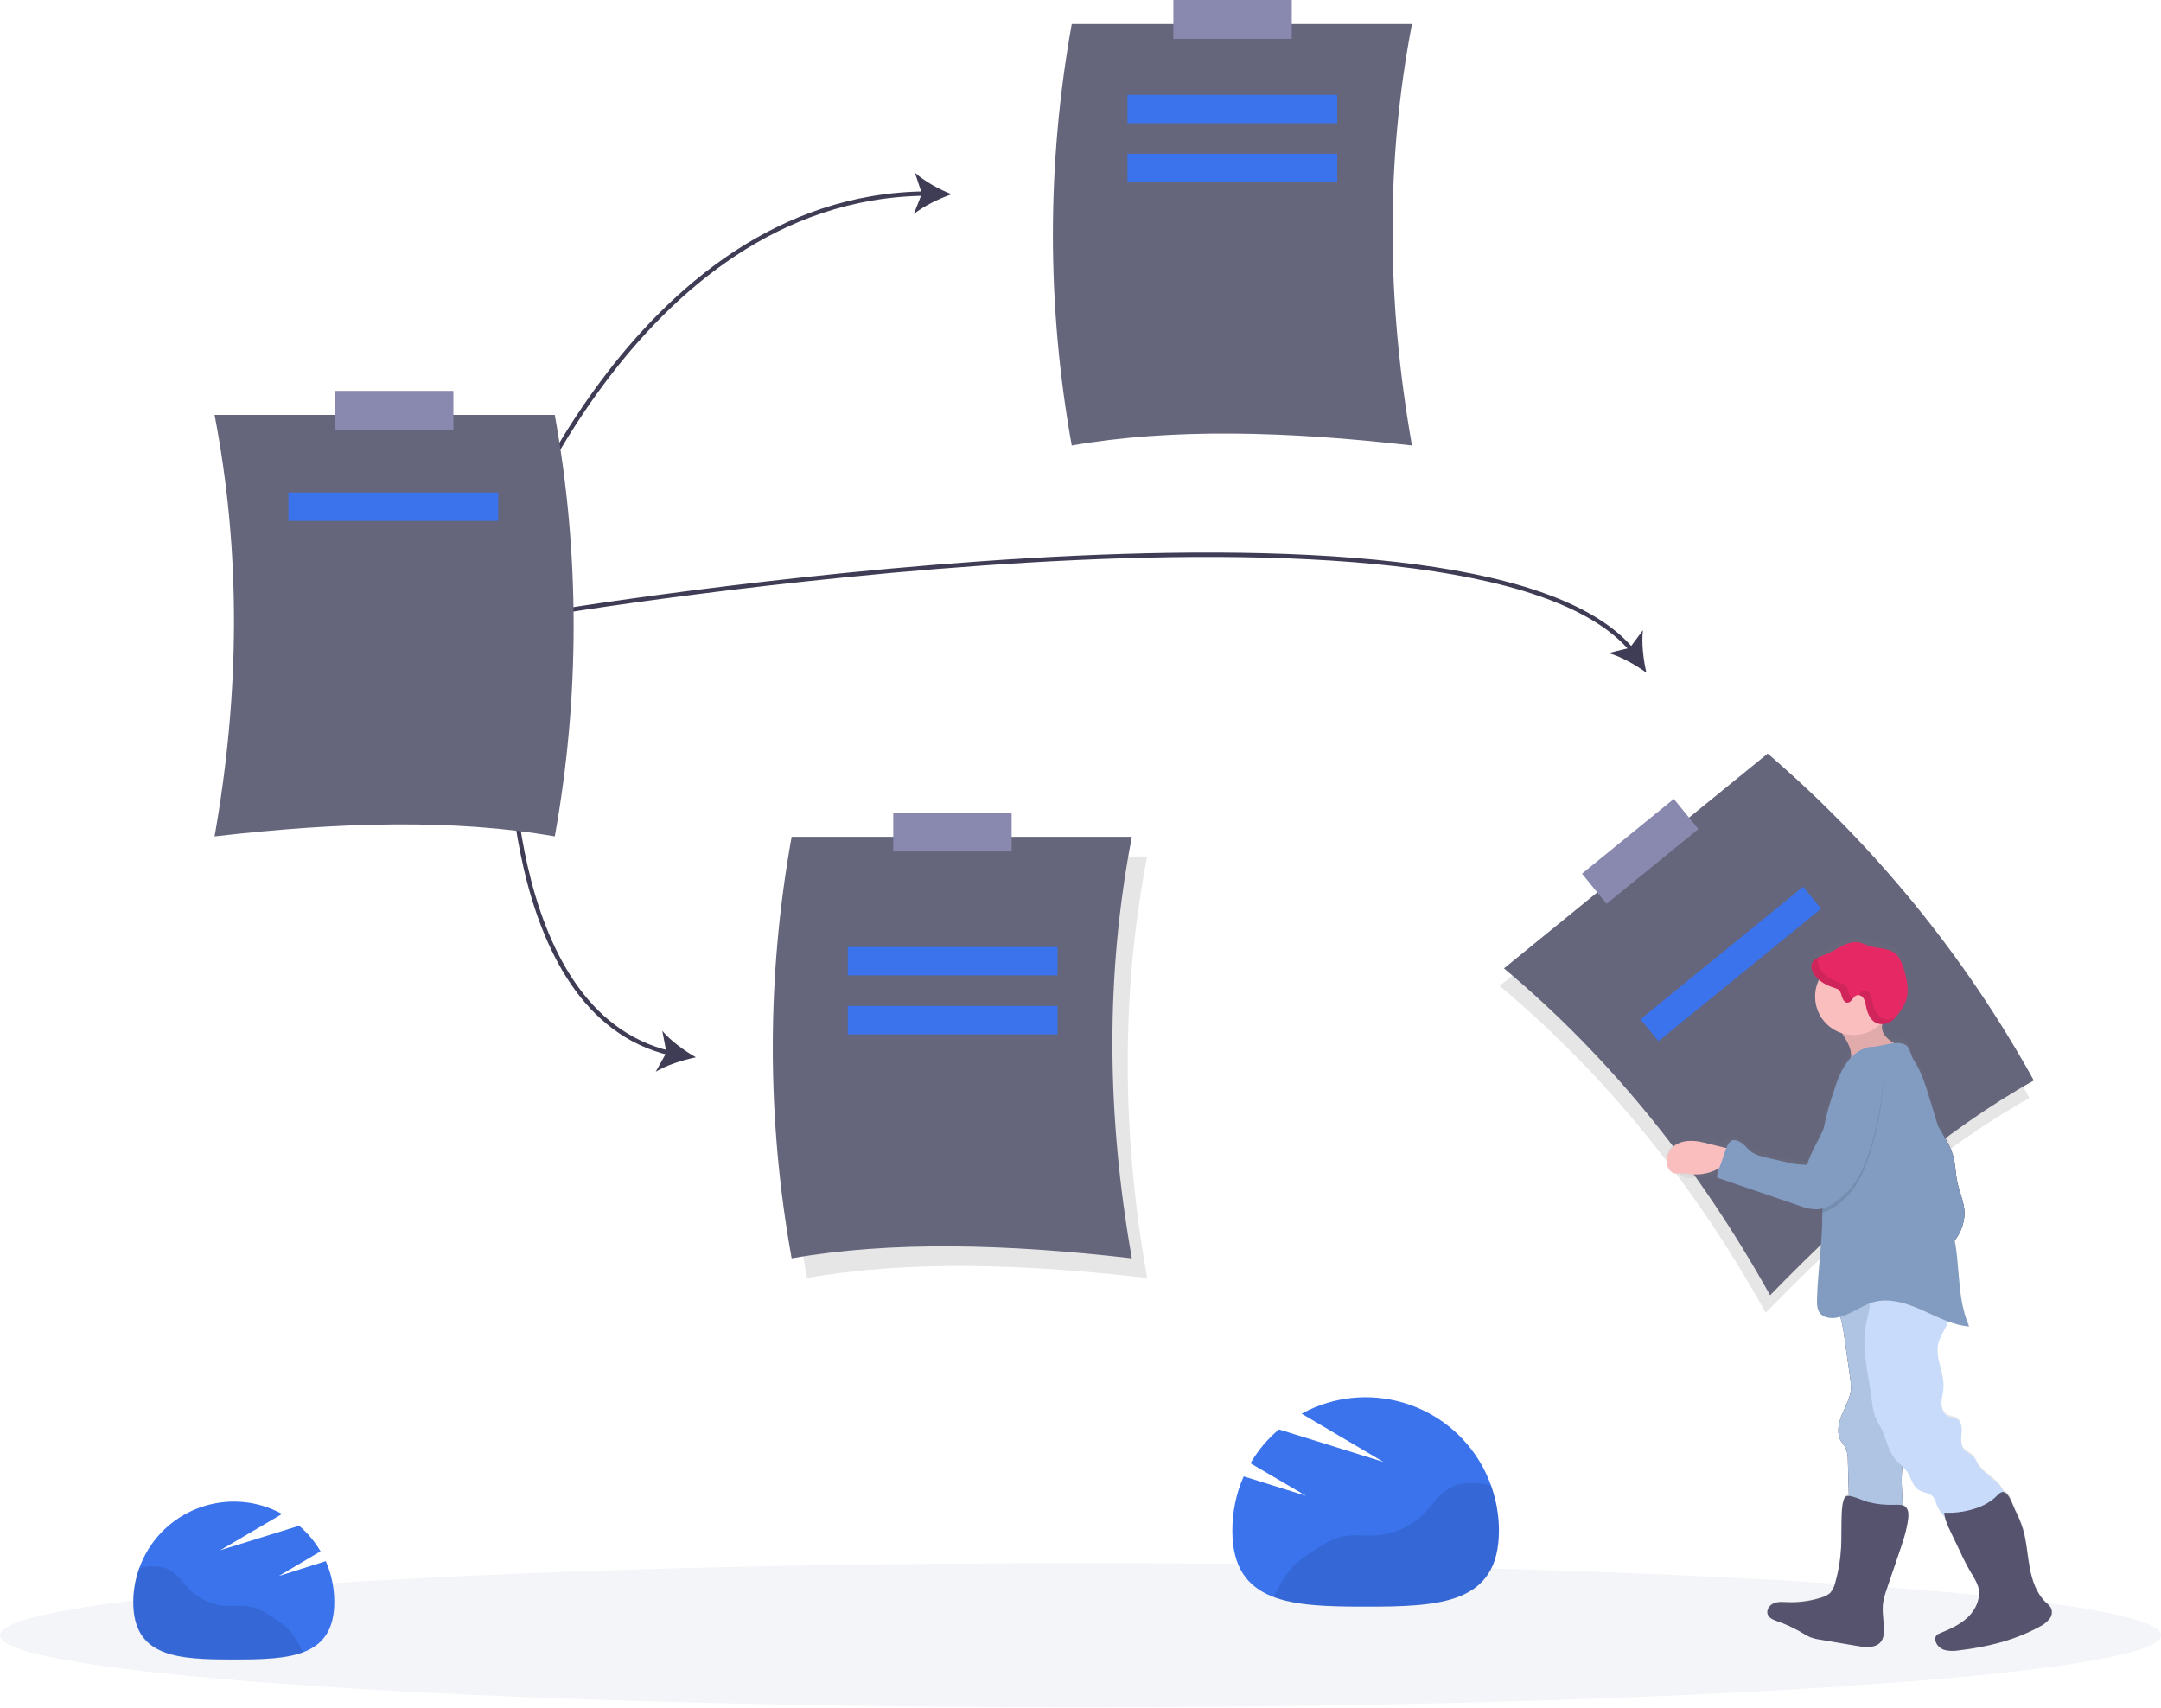
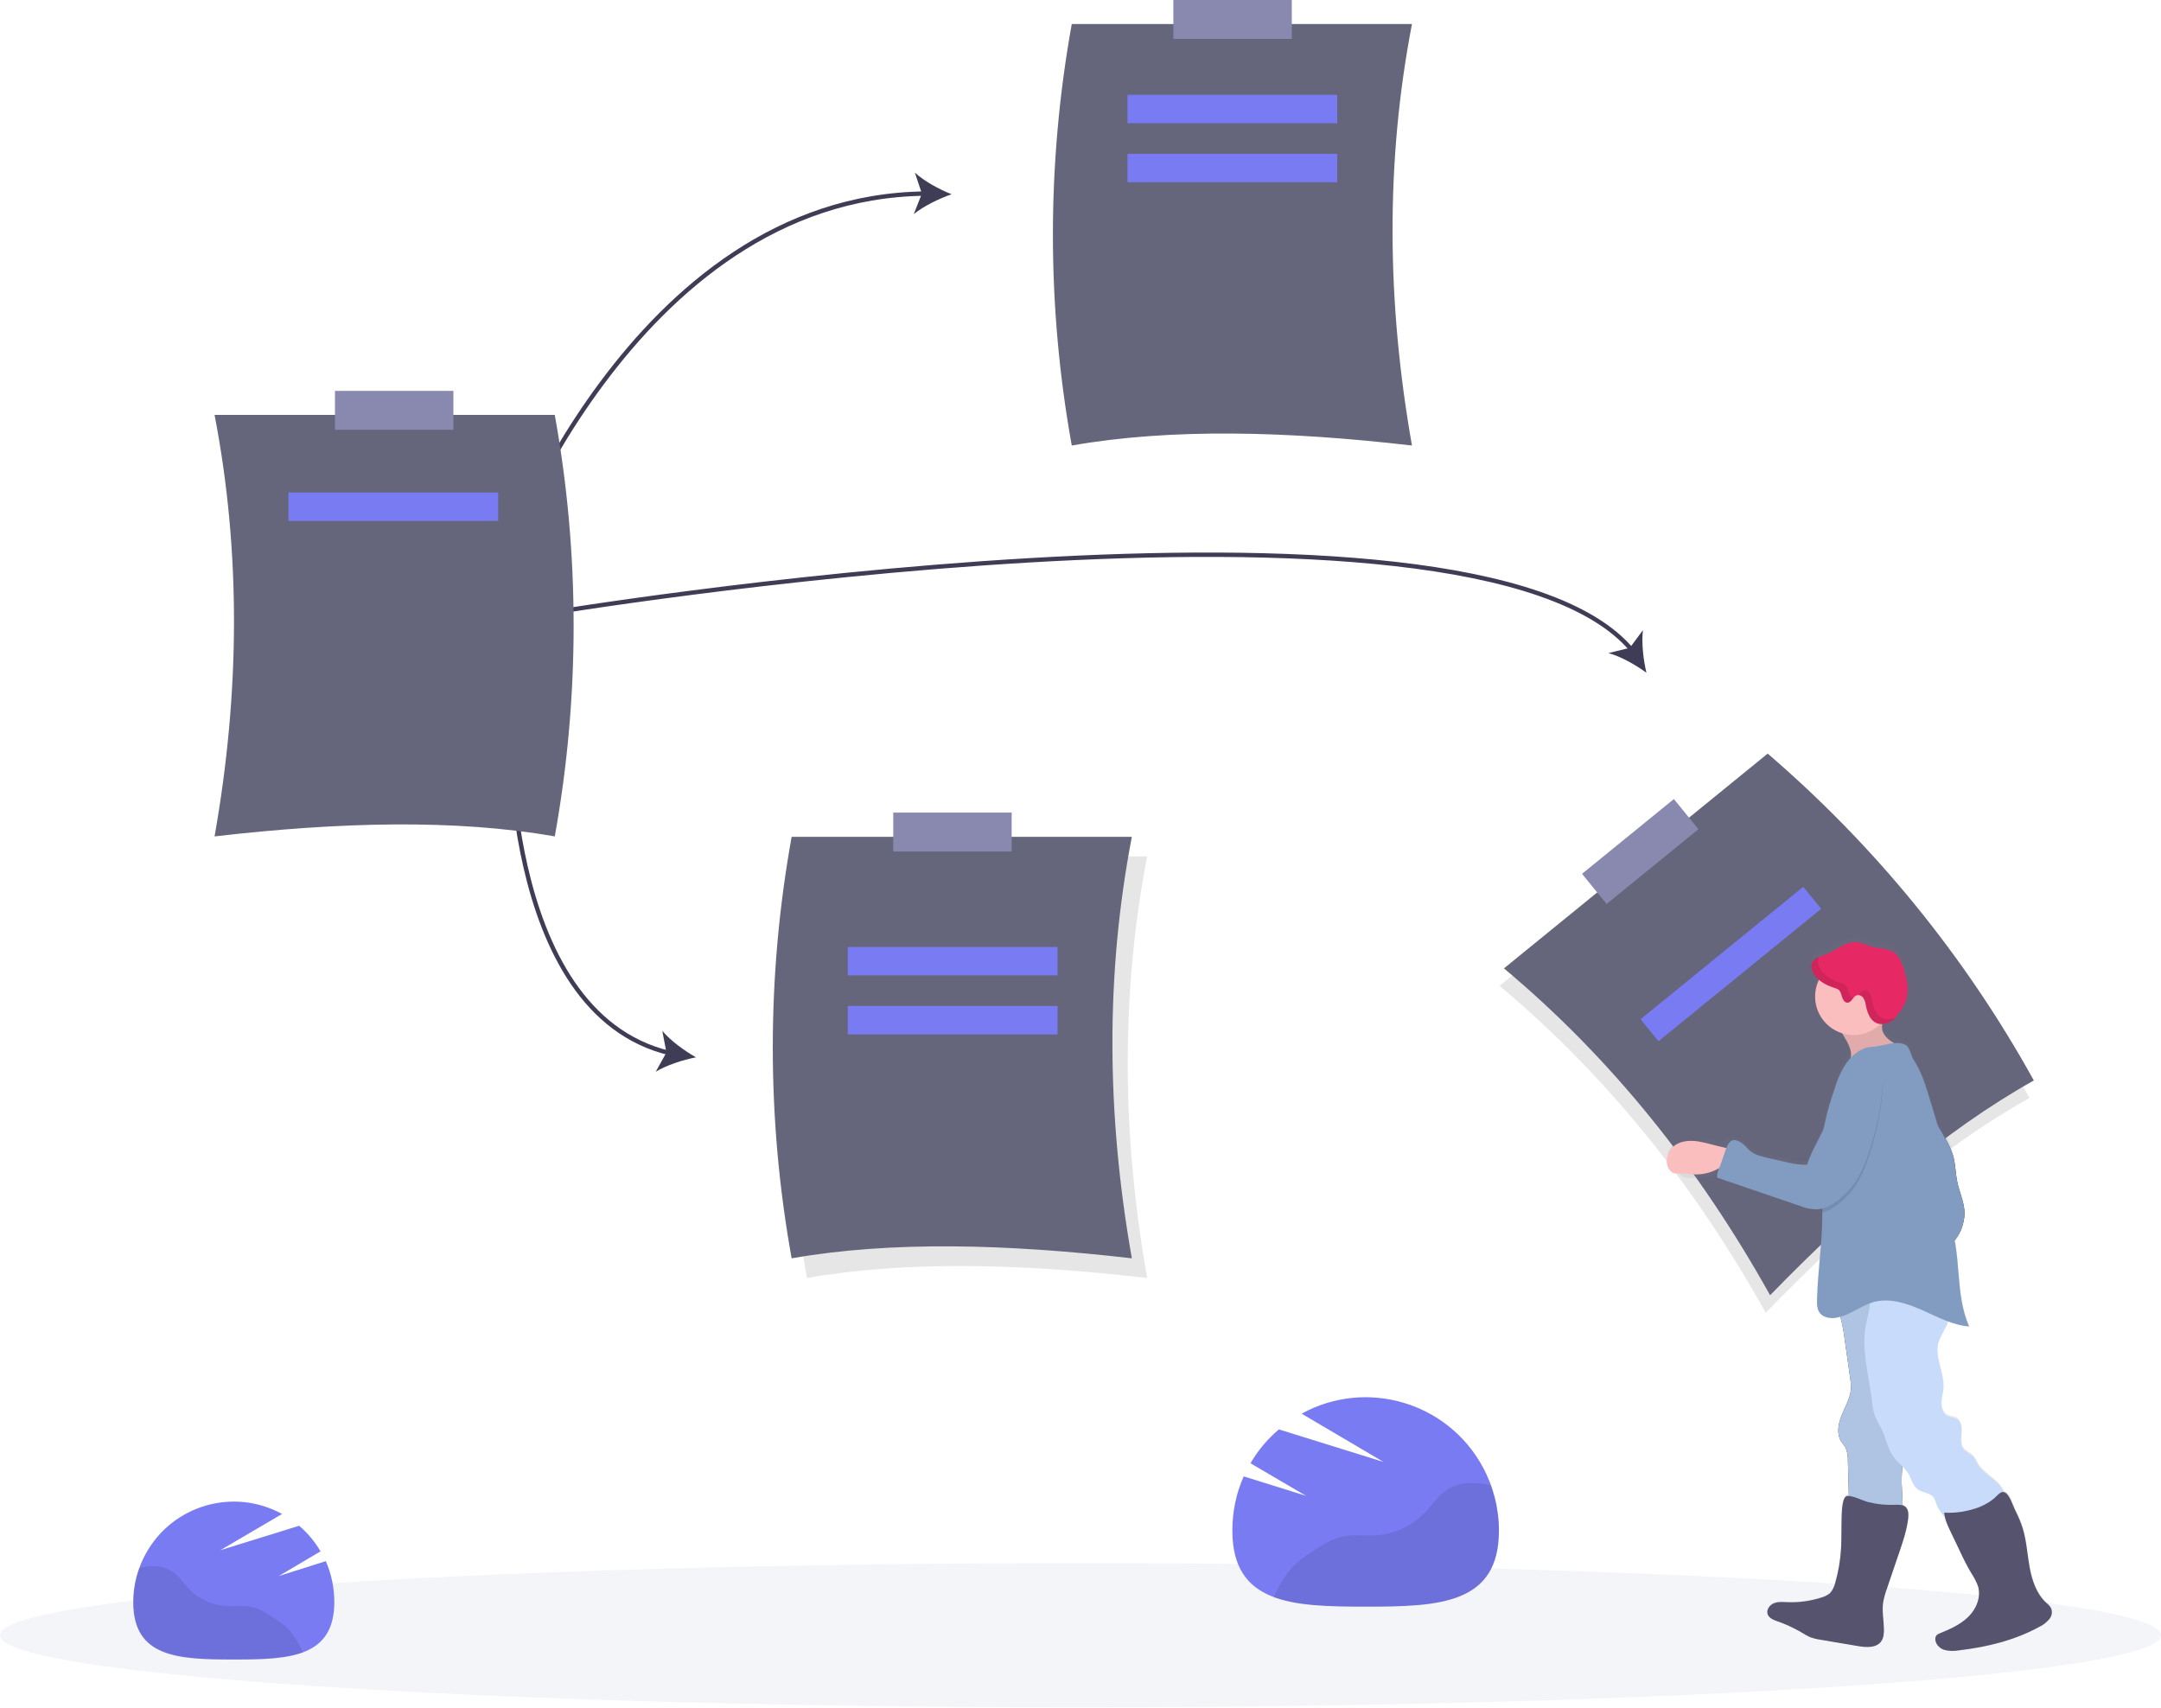
<svg xmlns="http://www.w3.org/2000/svg" version="1.1" id="ff6c2c6f-bb99-48ca-bf0f-ae1c98c215e0" x="0px" y="0px" viewBox="0 0 989 781.4" style="enable-background:new 0 0 989 781.4;" xml:space="preserve">
  <style type="text/css">
	.st0{fill:#65657C;}
	.st1{fill:#8989AF;}
	.st2{opacity:0.1;enable-background:new    ;}
	.st3{fill:none;stroke:#3F3D56;stroke-width:2;stroke-miterlimit:10;}
	.st4{fill:#3F3D56;}
	.st5{opacity:0.1;}
	.st6{fill:#819BC1;}
- 	.st7{fill:#3B73ED;}
+ 	.st7{fill:#797BF2;}
	.st8{fill:url(#SVGID_1_);}
	.st9{fill:#2F2E41;}
	.st10{fill:#FBBEBE;}
	.st11{fill:#AFC4E2;}
	.st12{fill:#C8DBFB;}
	.st13{fill:#55536E;}
	.st14{fill:#E62965;}
</style>
  <path class="st0" d="M490.5,203.9c45.6-8,98.6-6.6,155.7,0c-11.6-65.7-12.1-130.1,0-192.9H490.5C479,74.8,479,140.1,490.5,203.9z" />
  <rect x="537" class="st1" width="54.2" height="17.8" />
  <path class="st2" d="M369.3,584.9c45.6-8,98.6-6.6,155.7,0c-11.6-65.7-12.1-130.1,0-192.9H369.3  C357.8,455.7,357.8,521.1,369.3,584.9z" />
  <path class="st0" d="M362.3,575.9c45.6-8,98.6-6.6,155.7,0c-11.6-65.7-12.1-130.1,0-192.9H362.3  C350.8,446.7,350.8,512.1,362.3,575.9z" />
  <rect x="408.8" y="371.9" class="st1" width="54.2" height="17.8" />
  <path class="st3" d="M228.5,260.9c0,0,60.4-170.8,194.9-172.3" />
  <path class="st4" d="M435.5,88.9c-5.7,2-12.8,5.4-17.3,9.1l3.7-9.4l-3.2-9.6C422.9,82.9,429.9,86.7,435.5,88.9z" />
  <path class="st3" d="M233.5,325.9c0,0-5.5,137.4,73.1,156.1" />
  <path class="st4" d="M318.5,483.9c-6,1.2-13.5,3.6-18.4,6.6l4.9-8.8l-1.9-9.9C306.9,476.3,313.2,480.9,318.5,483.9z" />
  <path class="st3" d="M249.5,280.9c0,0,424.6-70.8,497.5,16.8" />
  <path class="st4" d="M753.5,307.9c-4.9-3.6-11.8-7.5-17.4-9l9.8-2.4l6-8.1C751.2,294.2,752.1,302,753.5,307.9z" />
  <g class="st5">
    <ellipse class="st6" cx="494.5" cy="748.4" rx="494.5" ry="33" />
  </g>
  <path class="st2" d="M928.8,502.5c-40.4,22.6-80.6,57.1-120.7,98.3c-32.5-58.3-72.7-108.5-121.8-149.6L807,352.9  C856.1,395.1,897.4,445.7,928.8,502.5z" />
  <path class="st0" d="M930.8,494.5c-40.4,22.6-80.6,57.1-120.7,98.3c-32.5-58.3-72.7-108.5-121.8-149.6L809,344.9  C858.1,387.1,899.4,437.7,930.8,494.5z" />
-   <rect x="723.5" y="380.8" transform="matrix(0.7755 -0.6314 0.6314 0.7755 -77.4985 561.3717)" class="st1" width="54.2" height="17.8" />
-   <rect x="744.1" y="434.7" transform="matrix(0.7755 -0.6314 0.6314 0.7755 -100.7281 599.159)" class="st7" width="96" height="13" />
-   <linearGradient id="SVGID_1_" gradientUnits="userSpaceOnUse" x1="955.284" y1="-33.904" x2="955.284" y2="294.566" gradientTransform="matrix(0.9992 -4.030618e-02 -4.030618e-02 -0.9992 -99.7046 761.7241)">
+   <rect x="723.5" y="380.8" transform="matrix(0.7755 -0.6314 0.6314 0.7755 -77.4803 561.4313)" class="st1" width="54.2" height="17.8" />
+   <rect x="744.1" y="434.7" transform="matrix(0.7755 -0.6314 0.6314 0.7755 -100.6993 599.1832)" class="st7" width="96" height="13" />
+   <linearGradient id="SVGID_1_" gradientUnits="userSpaceOnUse" x1="961.091" y1="524.226" x2="961.091" y2="195.842" gradientTransform="matrix(0.9992 -4.030618e-02 4.030618e-02 0.9992 -125.3449 272.1119)">
    <stop offset="0" style="stop-color:#808080;stop-opacity:0.25" />
    <stop offset="0.54" style="stop-color:#808080;stop-opacity:0.12" />
    <stop offset="1" style="stop-color:#808080;stop-opacity:0.1" />
  </linearGradient>
-   <path class="st8" d="M938.7,735.7c-0.6-0.9-1.3-1.7-2.2-2.4c-4.4-4.1-6.4-10.2-7.5-16.1c-1.1-5.9-1.4-12-3.1-17.8  c-0.9-3-2.1-5.9-3.5-8.7c-1-2.1-2.3-6.3-4.1-7.8c-0.4-0.3-0.8-0.5-1.3-0.6c-0.9-1.8-2.1-3.5-3.6-4.8c-2.9-2.6-6.3-4.7-8.3-8  c-0.5-1.2-1.2-2.3-1.9-3.3c-1.3-1.4-3.3-2-4.5-3.5c-1.5-1.9-1.2-4.7-1-7.2s0-5.4-2.1-6.7c-1.3-0.8-2.9-0.7-4.3-1.4  c-2-1-2.8-3.5-2.8-5.8s0.7-4.4,0.9-6.7c0.6-7.2-4.2-14.3-2.3-21.2c0.7-2.6,2.3-4.9,3.4-7.4c0.4-0.8,0.7-1.7,1-2.5  c3.1,1.2,6.4,2,9.7,2.3c-5.5-12.3-4.1-26.7-6.7-40l0.3-0.5c2.6-3.4,4.1-7.6,4.2-11.8c0-5-2.3-9.6-3.3-14.4c-0.9-4.1-0.8-8.4-2-12.5  c-0.8-2.5-1.9-4.9-3.2-7.2c-1.2-2.3-2.6-4.6-3.9-6.8c-1.3-4.2-2.6-8.5-3.8-12.7c-1.8-6-3.7-12-7.2-17.1c-1.3-1.9-1.7-5.7-3.6-6.8  c-1.6-0.8-3.4-1.1-5.2-0.9c-2.8-1.6-5.2-3.8-5.6-6.9c0-0.7,0-1.3,0.2-2h0.3c4.4-0.4,6.6-4.3,8.9-7.7c3.7-5.5,2.3-13,0-19.2  c-0.6-2-1.6-3.8-3-5.3c-3.2-3-8.3-2.3-12.4-3.8c-1.3-0.6-2.7-1.1-4.1-1.5c-2.8-0.6-5.6,0.3-8.2,1.5s-4.9,2.9-7.5,3.9  s-5.9,1.8-6.5,4.5c-0.2,0.9-0.1,1.9,0.2,2.7c0.6,1.7,1.7,3.3,3.1,4.5c-4.3,8.9-0.6,19.5,8.3,23.8c0.8,0.4,1.7,0.7,2.6,1  c0.8,1.2,1.5,2.5,2.1,3.7c1.2,2.2,2.1,4.9,1.7,7.3c-0.7,0.8-1.4,1.6-2,2.4c-2.9,4-4.5,8.7-6,13.4c-2,6-3.6,12.1-4.8,18.3  c-2.4,5.2-5.4,10.1-7.2,15.6c-3.2,0-6.3-0.4-9.4-1.3l-8.4-1.9c-2.9-0.7-6-1.4-8.3-3.3c-1.2-1-2.2-2.3-3.4-3.3s-3.7-2.2-5.1-1.3  c-0.2,0.2-0.5,0.3-0.7,0.5c-1.2-2.5-4.3,3.9-5.7,1.5c-2.1-3.4-9.3,0.5-13.2-0.1c-2.4-0.4-4.8,0.2-6.8,1.6c-2.3,1.6-3.7,5-2,7.3  c0.4,0.5,0.9,1,1.4,1.4c1.2,1.3,2.2,2.8,3.1,4.3c3.1,4.4,10.2,0.5,15.5,1.5c-0.1,0.3,3.8-8.1,3.7-7.7c-0.7,2.1-2.2,4.6-1.8,6.8  l37.5,12.8c2.4,1,5,1.5,7.6,1.7c1,0,2-0.1,3-0.4v1.9v0.1c0.1,13.2-2,26.3-2.4,39.5c-0.1,2.4,0,5,1.5,6.9c1.7,2.1,4.7,2.5,7.3,2  c0.6-0.1,1.2-0.2,1.9-0.4c0.9,3.3,1.5,6.7,1.9,10.1l2.5,17.8c0.3,1.8,0.5,3.7,0.4,5.5c-0.3,4.2-2.5,7.9-4.1,11.8s-2.5,8.5-0.5,12.1  c0.7,1.1,1.6,2.1,2.2,3.2c0.7,1.8,1.1,3.7,1,5.7c0.2,5.4,0.3,10.8,0.4,16.2c-0.4-0.1-0.9,0-1.3,0.3c-2.1,1.6-1.8,9.3-2,11.7  c-0.2,4,0,8.1-0.2,12.1c-0.3,5.5-1.2,10.9-2.7,16.1c-0.4,1.7-1.1,3.3-2.3,4.6c-1.2,1-2.6,1.7-4.1,2.1c-5,1.6-10.2,2.3-15.4,2.1  c-2.1-0.1-4.3-0.3-6.3,0.5c-2,0.8-3.5,3-2.8,5c0.6,1.7,2.5,2.5,4.1,3.1c3.8,1.3,7.5,3,11,5c1.4,0.9,2.8,1.7,4.3,2.4  c1.4,0.5,2.9,0.9,4.4,1.1l17.7,3c3.6,0.6,8,1,10.3-2c1.3-1.6,1.4-3.8,1.4-5.9c-0.1-4-0.9-8.1-0.4-12.1c0.4-2.4,1-4.7,1.9-6.9  l5.3-15.5c1.8-5.3,3.6-10.6,4.3-16.1c0.3-2,0.2-4.3-1.3-5.5c-0.4-0.3-0.8-0.5-1.3-0.7c-0.1-4.8-0.7-9.6-0.4-14.5  c0.1-1.2,0.2-2.4,0.3-3.6c0.9,0.9,1.8,1.9,2.5,2.9c1.7,2.7,2.3,6.2,5,8c2.2,1.5,5.5,1.4,7.1,3.6c0.5,0.8,0.9,1.8,1.1,2.7  c0.9,2.4,2.3,4.5,4,6.4c0.6,2.2,1.4,4.3,2.5,6.3l4.4,9.3c1.5,3.3,3.2,6.6,5,9.8c1.4,2,2.5,4.2,3.3,6.5c1.4,4.9-0.9,10.4-4.5,14  s-8.4,5.7-13.2,7.7c-0.5,0.2-1,0.4-1.3,0.8c-0.4,0.5-0.6,1.1-0.6,1.7c0,2.3,1.9,4.3,4.1,5c2.2,0.6,4.6,0.7,6.8,0.3  c12.8-1.6,25.5-4.7,36.8-10.9c1.7-0.8,3.2-2,4.4-3.4C939.1,739.5,939.4,737.5,938.7,735.7z" />
+   <path class="st8" d="M938.7,735.7c-0.6-0.9-1.3-1.7-2.2-2.4c-4.4-4.1-6.4-10.2-7.5-16.1c-1.1-5.9-1.4-12-3.1-17.8  c-0.9-3-2.1-5.9-3.5-8.7c-1-2.1-2.3-6.3-4.1-7.8c-0.4-0.3-0.8-0.5-1.3-0.6c-0.9-1.8-2.1-3.5-3.6-4.8c-2.9-2.6-6.3-4.7-8.3-8  c-0.5-1.2-1.2-2.3-1.9-3.3c-1.3-1.4-3.3-2-4.5-3.5c-1.5-1.9-1.2-4.7-1-7.2s0-5.4-2.1-6.7c-1.3-0.8-2.9-0.7-4.3-1.4  c-2-1-2.8-3.5-2.8-5.8s0.7-4.4,0.9-6.7c0.6-7.2-4.2-14.3-2.3-21.2c0.7-2.6,2.3-4.9,3.4-7.4c0.4-0.8,0.7-1.7,1-2.5  c3.1,1.2,6.4,2,9.7,2.3c-5.5-12.3-4.1-26.7-6.7-40l0.3-0.5c2.6-3.4,4.1-7.6,4.2-11.8c0-5-2.3-9.6-3.3-14.4c-0.9-4.1-0.8-8.4-2-12.5  c-0.8-2.5-1.9-4.9-3.2-7.2c-1.2-2.3-2.6-4.6-3.9-6.8c-1.3-4.2-2.6-8.5-3.8-12.7c-1.8-6-3.7-12-7.2-17.1c-1.3-1.9-1.7-5.7-3.6-6.8  c-1.6-0.8-3.4-1.1-5.2-0.9c-2.8-1.6-5.2-3.8-5.6-6.9c0-0.7,0-1.3,0.2-2h0.3c4.4-0.4,6.6-4.3,8.9-7.7c3.7-5.5,2.3-13,0-19.2  c-0.6-2-1.6-3.8-3-5.3c-3.2-3-8.3-2.3-12.4-3.8c-1.3-0.6-2.7-1.1-4.1-1.5c-2.8-0.6-5.6,0.3-8.2,1.5s-4.9,2.9-7.5,3.9  s-5.9,1.8-6.5,4.5c-0.2,0.9-0.1,1.9,0.2,2.7c0.6,1.7,1.7,3.3,3.1,4.5c-4.3,8.9-0.6,19.5,8.3,23.8c0.8,0.4,1.7,0.7,2.6,1  c0.8,1.2,1.5,2.5,2.1,3.7c1.2,2.2,2.1,4.9,1.7,7.3c-0.7,0.8-1.4,1.6-2,2.4c-2.9,4-4.5,8.7-6,13.4c-2,6-3.6,12.1-4.8,18.3  c-2.4,5.2-5.4,10.1-7.2,15.6c-3.2,0-6.3-0.4-9.4-1.3l-8.4-1.9c-2.9-0.7-6-1.4-8.3-3.3c-1.2-1-2.2-2.3-3.4-3.3s-3.7-2.2-5.1-1.3  c-0.2,0.2-0.5,0.3-0.7,0.5c-1.2-2.5-4.3,3.9-5.7,1.5c-2.1-3.4-9.3,0.5-13.2-0.1c-2.4-0.4-4.8,0.2-6.8,1.6c-2.3,1.6-3.7,5-2,7.3  c0.4,0.5,0.9,1,1.4,1.4c1.2,1.3,2.2,2.8,3.1,4.3c3.1,4.4,10.2,0.5,15.5,1.5c-0.1,0.3,3.8-8.1,3.7-7.7c-0.7,2.1-2.2,4.6-1.8,6.8  l37.5,12.8c2.4,1,5,1.5,7.6,1.7c1,0,2-0.1,3-0.4v1.9v0.1c0.1,13.2-2,26.3-2.4,39.5c-0.1,2.4,0,5,1.5,6.9c1.7,2.1,4.7,2.5,7.3,2  c0.6-0.1,1.2-0.2,1.9-0.4c0.9,3.3,1.5,6.7,1.9,10.1l2.5,17.8c0.3,1.8,0.5,3.7,0.4,5.5c-0.3,4.2-2.5,7.9-4.1,11.8s-2.5,8.5-0.5,12.1  c0.7,1.1,1.6,2.1,2.2,3.2c0.7,1.8,1.1,3.7,1,5.7c0.2,5.4,0.3,10.8,0.4,16.2c-0.4-0.1-0.9,0-1.3,0.3c-2.1,1.6-1.8,9.3-2,11.7  c-0.2,4,0,8.1-0.2,12.1c-0.3,5.5-1.2,10.9-2.7,16.1c-0.4,1.7-1.1,3.3-2.3,4.6c-1.2,1-2.6,1.7-4.1,2.1c-5,1.6-10.2,2.3-15.4,2.1  c-2.1-0.1-4.3-0.3-6.3,0.5s-3.5,3-2.8,5c0.6,1.7,2.5,2.5,4.1,3.1c3.8,1.3,7.5,3,11,5c1.4,0.9,2.8,1.7,4.3,2.4  c1.4,0.5,2.9,0.9,4.4,1.1l17.7,3c3.6,0.6,8,1,10.3-2c1.3-1.6,1.4-3.8,1.4-5.9c-0.1-4-0.9-8.1-0.4-12.1c0.4-2.4,1-4.7,1.9-6.9  l5.3-15.5c1.8-5.3,3.6-10.6,4.3-16.1c0.3-2,0.2-4.3-1.3-5.5c-0.4-0.3-0.8-0.5-1.3-0.7c-0.1-4.8-0.7-9.6-0.4-14.5  c0.1-1.2,0.2-2.4,0.3-3.6c0.9,0.9,1.8,1.9,2.5,2.9c1.7,2.7,2.3,6.2,5,8c2.2,1.5,5.5,1.4,7.1,3.6c0.5,0.8,0.9,1.8,1.1,2.7  c0.9,2.4,2.3,4.5,4,6.4c0.6,2.2,1.4,4.3,2.5,6.3l4.4,9.3c1.5,3.3,3.2,6.6,5,9.8c1.4,2,2.5,4.2,3.3,6.5c1.4,4.9-0.9,10.4-4.5,14  s-8.4,5.7-13.2,7.7c-0.5,0.2-1,0.4-1.3,0.8c-0.4,0.5-0.6,1.1-0.6,1.7c0,2.3,1.9,4.3,4.1,5c2.2,0.6,4.6,0.7,6.8,0.3  c12.8-1.6,25.5-4.7,36.8-10.9c1.7-0.8,3.2-2,4.4-3.4C939.1,739.5,939.4,737.5,938.7,735.7z" />
  <path class="st9" d="M884.6,511.5c2.1,3.3,4.1,6.6,6,10.1c1.3,2.3,2.4,4.7,3.2,7.2c1.2,4,1.1,8.3,2,12.4c1,4.8,3.3,9.4,3.3,14.3  c-0.2,4.3-1.6,8.4-4.2,11.8c-2.6,3.4-5.5,6.4-8.8,9.1c-7.6-19.6-11.8-40.3-12.5-61.2c-0.1-2.9-0.1-5.9,0.9-8.6  c0.7-1.7,3.8-6.3,5.8-4.5c0.7,0.7,0.9,3.7,1.4,4.7C882.6,508.3,883.5,509.9,884.6,511.5z" />
  <path class="st6" d="M884.6,511.5c2.1,3.3,4.1,6.6,6,10.1c1.3,2.3,2.4,4.7,3.2,7.2c1.2,4,1.1,8.3,2,12.4c1,4.8,3.3,9.4,3.3,14.3  c-0.2,4.3-1.6,8.4-4.2,11.8c-2.6,3.4-5.5,6.4-8.8,9.1c-7.6-19.6-11.8-40.3-12.5-61.2c-0.1-2.9-0.1-5.9,0.9-8.6  c0.7-1.7,3.8-6.3,5.8-4.5c0.7,0.7,0.9,3.7,1.4,4.7C882.6,508.3,883.5,509.9,884.6,511.5z" />
  <path class="st10" d="M777.3,522.4c-3.9-0.6-8.3-0.3-11.3,2.2c-1.8,1.6-3,3.8-3.2,6.2c-0.3,2.8,1.3,6.1,4.1,6.3c0.7,0,1.3,0,2-0.1  c1.8,0,3.5,0.1,5.2,0.4c6.9,0.7,13.7-2.1,18.2-7.4c2.4-2.9-0.8-4.3-3.6-4.9C784.9,524.3,781.2,523.1,777.3,522.4z" />
  <path class="st4" d="M844.2,612.7l2.5,17.6c0.3,1.8,0.4,3.7,0.4,5.5c-0.3,4.2-2.5,7.9-4.1,11.7s-2.6,8.4-0.5,12  c0.7,1.1,1.6,2.1,2.2,3.2c0.7,1.8,1.1,3.7,1,5.6l0.7,25c7.7,0.5,15.5,0.5,23.2-0.1c0.3,0,0.6-0.1,0.8-0.3c0.2-0.3,0.3-0.6,0.3-0.9  c0.3-5.8-0.7-11.7-0.3-17.6c0.1-2.1,0.4-4.3,0.5-6.4c0.1-8.7-4.2-17.2-2.9-25.9c0.4-2.2,0.9-4.3,1.6-6.4c4.1-14.9,3.2-30.8,2.3-46.2  c0-0.3-0.1-0.5-0.2-0.7c-0.1-0.1-0.3-0.2-0.5-0.3c-8.9-2.7-18.5-0.8-25.8,4.9c-1.1,0.9-3.8,1.7-4.6,2.8c-1,1.5,0.3,2.9,0.9,4.5  C842.9,604.6,843.7,608.7,844.2,612.7z" />
  <path class="st11" d="M844.2,612.7l2.5,17.6c0.3,1.8,0.4,3.7,0.4,5.5c-0.3,4.2-2.5,7.9-4.1,11.7s-2.6,8.4-0.5,12  c0.7,1.1,1.6,2.1,2.2,3.2c0.7,1.8,1.1,3.7,1,5.6l0.7,25c7.7,0.5,15.5,0.5,23.2-0.1c0.3,0,0.6-0.1,0.8-0.3c0.2-0.3,0.3-0.6,0.3-0.9  c0.3-5.8-0.7-11.7-0.3-17.6c0.1-2.1,0.4-4.3,0.5-6.4c0.1-8.7-4.2-17.2-2.9-25.9c0.4-2.2,0.9-4.3,1.6-6.4c4.1-14.9,3.2-30.8,2.3-46.2  c0-0.3-0.1-0.5-0.2-0.7c-0.1-0.1-0.3-0.2-0.5-0.3c-8.9-2.7-18.5-0.8-25.8,4.9c-1.1,0.9-3.8,1.7-4.6,2.8c-1,1.5,0.3,2.9,0.9,4.5  C842.9,604.6,843.7,608.7,844.2,612.7z" />
-   <path class="st12" d="M890.5,607.4c-1.2,2.4-2.7,4.7-3.4,7.3c-1.8,6.9,2.9,14,2.3,21.1c-0.2,2.2-0.9,4.4-0.9,6.6s0.8,4.7,2.8,5.7  c1.3,0.7,3,0.6,4.3,1.4c2.1,1.3,2.3,4.2,2.1,6.7c-0.2,2.5-0.6,5.2,1,7.1c1.2,1.5,3.2,2.1,4.5,3.5c0.8,1,1.4,2.1,1.9,3.3  c1.9,3.3,5.4,5.4,8.3,7.9c2.9,2.6,5.3,6.5,4,10.1c-0.9,2.7-3.6,4.3-6.1,5.6c-4.6,2.3-9.5,4-14.6,5.1c-0.5,0.2-1.1,0.2-1.7,0.1  c-0.6-0.2-1.1-0.5-1.5-1c-3-2.9-6-5.9-7.4-9.8c-0.2-0.9-0.6-1.8-1.1-2.7c-1.6-2.2-4.8-2.1-7.1-3.6c-2.6-1.8-3.2-5.3-4.9-7.9  s-4.2-4.2-6-6.6c-3.1-3.9-3.8-9.1-6-13.5c-1-1.8-2-3.7-2.9-5.6c-0.7-2.3-1.2-4.8-1.4-7.2c-1.4-11.7-5-23.4-2.7-35  c0.5-2.5,1.3-5,1.6-7.6c0.5-4.5-0.3-9.2,0.3-13.7c0-1.1,0.6-2.2,1.5-2.9c0.5-0.2,1.1-0.4,1.7-0.4c5.9-0.3,11.9-0.2,17.8,0.4  c3,0.3,6.4,0.9,8.2,3.3c1.5,2.1,1.5,4.9,1.9,7.5c0.6,3.1,2.2,4.8,3.9,7.3C892.6,602.4,891.8,604.9,890.5,607.4z" />
+   <path class="st12" d="M890.5,607.4c-1.2,2.4-2.7,4.7-3.4,7.3c-1.8,6.9,2.9,14,2.3,21.1c-0.2,2.2-0.9,4.4-0.9,6.6s0.8,4.7,2.8,5.7  c1.3,0.7,3,0.6,4.3,1.4c2.1,1.3,2.3,4.2,2.1,6.7s-0.6,5.2,1,7.1c1.2,1.5,3.2,2.1,4.5,3.5c0.8,1,1.4,2.1,1.9,3.3  c1.9,3.3,5.4,5.4,8.3,7.9c2.9,2.6,5.3,6.5,4,10.1c-0.9,2.7-3.6,4.3-6.1,5.6c-4.6,2.3-9.5,4-14.6,5.1c-0.5,0.2-1.1,0.2-1.7,0.1  c-0.6-0.2-1.1-0.5-1.5-1c-3-2.9-6-5.9-7.4-9.8c-0.2-0.9-0.6-1.8-1.1-2.7c-1.6-2.2-4.8-2.1-7.1-3.6c-2.6-1.8-3.2-5.3-4.9-7.9  s-4.2-4.2-6-6.6c-3.1-3.9-3.8-9.1-6-13.5c-1-1.8-2-3.7-2.9-5.6c-0.7-2.3-1.2-4.8-1.4-7.2c-1.4-11.7-5-23.4-2.7-35  c0.5-2.5,1.3-5,1.6-7.6c0.5-4.5-0.3-9.2,0.3-13.7c0-1.1,0.6-2.2,1.5-2.9c0.5-0.2,1.1-0.4,1.7-0.4c5.9-0.3,11.9-0.2,17.8,0.4  c3,0.3,6.4,0.9,8.2,3.3c1.5,2.1,1.5,4.9,1.9,7.5c0.6,3.1,2.2,4.8,3.9,7.3C892.6,602.4,891.8,604.9,890.5,607.4z" />
  <path class="st13" d="M867.5,688.7c1.6,0,3.3-0.1,4.5,0.9c1.5,1.2,1.5,3.5,1.3,5.5c-0.7,5.5-2.5,10.8-4.3,16l-5.3,15.6  c-0.8,2.2-1.5,4.5-1.9,6.9c-0.5,4,0.3,8,0.4,12c0,2-0.1,4.2-1.4,5.8c-2.3,2.9-6.7,2.6-10.3,2l-17.7-3c-1.5-0.2-3-0.6-4.4-1.1  c-1.5-0.7-2.9-1.5-4.3-2.4c-3.5-2-7.2-3.7-11-5c-1.7-0.6-3.5-1.4-4.1-3.1c-0.7-2,0.9-4.2,2.8-5c2-0.8,4.2-0.6,6.3-0.5  c5.2,0.2,10.4-0.5,15.4-2.1c1.5-0.4,2.9-1.1,4.1-2.1c1.1-1.3,1.9-2.9,2.3-4.6c1.5-5.2,2.4-10.6,2.7-16c0.2-4,0.1-8,0.2-12  c0.1-2.4-0.1-10,2-11.6c1.6-1.2,8.1,2.1,10.3,2.6C859.2,688.5,863.3,688.9,867.5,688.7z" />
  <path class="st13" d="M925.8,699.8c1.7,5.7,2,11.8,3.1,17.7s3.1,11.9,7.5,16c0.9,0.7,1.6,1.5,2.2,2.4c0.8,1.7,0.5,3.8-0.8,5.2  c-1.2,1.4-2.7,2.6-4.4,3.4c-11.3,6.2-24,9.3-36.8,10.8c-2.3,0.4-4.6,0.4-6.8-0.2c-2.2-0.7-4.1-2.7-4.1-5c0-0.6,0.2-1.2,0.6-1.7  c0.4-0.4,0.8-0.6,1.3-0.8c4.7-1.9,9.5-4,13.2-7.6s5.9-9,4.5-13.9c-0.8-2.3-2-4.4-3.3-6.4c-1.8-3.1-3.5-6.4-5-9.7l-4.4-9.2  c-1.3-2.7-2.6-5.5-2.8-8.5c5.5,0.3,11-0.6,16.2-2.6c2.4-1,4.7-2.3,6.7-4c1.7-1.4,3.3-4.1,5.5-2.2c1.8,1.5,3,5.6,4.1,7.8  C923.7,694,924.9,696.9,925.8,699.8z" />
  <path class="st10" d="M861.3,470.6c0.4,3.8,4.2,6.4,7.7,7.9l-22.5,7.2c1.5-2.8,0.3-6.2-1.2-9c-1.2-2.2-2.5-4.4-4-6.4  c-0.2-0.3-0.5-0.7-0.3-1.1c0.1-0.2,0.4-0.4,0.6-0.5c4.6-2.1,9.4-4.2,14.4-4.9c1.5-0.2,4.2-0.8,5.3,0.7S861.1,468.9,861.3,470.6z" />
  <path class="st2" d="M861.3,470.6c0.4,3.8,4.2,6.4,7.7,7.9l-22.5,7.2c1.5-2.8,0.3-6.2-1.2-9c-1.2-2.2-2.5-4.4-4-6.4  c-0.2-0.3-0.5-0.7-0.3-1.1c0.1-0.2,0.4-0.4,0.6-0.5c4.6-2.1,9.4-4.2,14.4-4.9c1.5-0.2,4.2-0.8,5.3,0.7S861.1,468.9,861.3,470.6z" />
  <circle class="st10" cx="848.3" cy="456.1" r="17.6" />
  <path class="st6" d="M833,601.1c1.7,2,4.7,2.4,7.3,2c6.2-1,11.2-5.5,17.2-7.2c7.4-2,15.2,0.6,22.2,3.7c7,3.1,13.9,6.9,21.5,7.5  c-6.9-15.4-3-33.8-9.5-49.3c-1.6-3.8-3.9-7.4-4.2-11.5c-0.5-5.1,2.1-10,2.5-15.1c0.4-4.5-1-9-2.3-13.3c-1.6-5.3-3.2-10.6-4.8-15.8  c-1.8-5.9-3.7-11.9-7.1-17c-1.3-1.9-1.7-5.7-3.6-6.8c-4.3-2.5-10.8,0.7-15.4,0.8s-8.9,3.5-11.6,7.2c-2.9,4-4.5,8.6-6,13.3  c-2.4,6.9-4.2,14-5.3,21.2c-0.2,1.1-0.3,2.2-0.4,3.3c-1,10.3,0.5,20.6,0.5,30.9v0.1c0.1,13.1-2,26.1-2.4,39.2  C831.5,596.7,831.5,599.3,833,601.1z" />
  <path class="st2" d="M833.9,555c3.5-0.9,6.6-3.1,9.3-5.5c2.3-2.1,4.4-4.4,6.1-7c2.2-3.5,4-7.2,5.3-11.2c3.7-10.4,6.1-21.3,7-32.3  c0.3-3,0.3-6.2-1.5-8.6c-2.1-2.7-5.7-3.5-8.8-2.1c-2.4,1.2-3.9,3.5-5.3,5.7c-2.8,4.4-5.6,8.9-7.5,13.8c-0.8,2.2-1.4,4.4-2.2,6.6  c-0.8,2.2-1.7,4.3-2.7,6.3c-0.2,1.1-0.3,2.2-0.4,3.3C832.4,534.4,833.8,544.7,833.9,555z" />
-   <path class="st6" d="M860.1,488.6c1.8,2.4,1.7,5.6,1.5,8.6c-0.9,11-3.3,21.9-7,32.3c-1.3,3.9-3.1,7.7-5.3,11.2  c-1.8,2.6-3.8,4.9-6.1,6.9c-3.4,3.1-7.5,5.9-12.2,5.9c-2.6-0.1-5.1-0.7-7.6-1.7l-37.5-12.8c-0.4-2.1,1.1-4.6,1.8-6.7l2-5.9  c0.6-1.6,1.2-3.4,2.7-4.3c1.5-0.9,3.8,0.3,5.1,1.3s2.2,2.3,3.4,3.3c2.3,1.9,5.4,2.6,8.3,3.3l8.4,1.9c3.1,0.8,6.2,1.2,9.4,1.2  c2.3-7.2,6.8-13.5,9.3-20.6c0.8-2.2,1.4-4.4,2.2-6.6c1.8-4.9,4.6-9.4,7.5-13.8c1.4-2.2,2.9-4.6,5.3-5.7  C854.4,485.1,858,486,860.1,488.6z" />
-   <path class="st14" d="M853.9,460.1c-0.1-1.2-0.5-2.3-1.1-3.3c-0.6-1-1.8-1.6-3-1.3c-1.8,0.5-2.3,3.3-4.2,3.4  c-1.2,0.1-2.1-1.2-2.5-2.4s-0.6-2.5-1.5-3.4c-0.6-0.5-1.4-0.8-2.2-1c-4.3-1.4-8.7-3.9-10.1-8.1c-0.3-0.9-0.4-1.8-0.2-2.7  c0.7-2.7,4-3.5,6.5-4.5s5-2.6,7.5-3.9s5.4-2.2,8.2-1.5c1.4,0.4,2.8,1,4.1,1.5c4.1,1.4,9.2,0.8,12.4,3.8c1.4,1.5,2.4,3.3,3,5.3  c2.2,6.2,3.7,13.6,0,19.1c-2.3,3.4-4.5,7.2-8.9,7.6C856.7,469.1,854.7,464.4,853.9,460.1z" />
+   <path class="st6" d="M860.1,488.6c1.8,2.4,1.7,5.6,1.5,8.6c-0.9,11-3.3,21.9-7,32.3c-1.3,3.9-3.1,7.7-5.3,11.2  c-1.8,2.6-3.8,4.9-6.1,6.9c-3.4,3.1-7.5,5.9-12.2,5.9c-2.6-0.1-5.1-0.7-7.6-1.7L785.9,539c-0.4-2.1,1.1-4.6,1.8-6.7l2-5.9  c0.6-1.6,1.2-3.4,2.7-4.3c1.5-0.9,3.8,0.3,5.1,1.3s2.2,2.3,3.4,3.3c2.3,1.9,5.4,2.6,8.3,3.3l8.4,1.9c3.1,0.8,6.2,1.2,9.4,1.2  c2.3-7.2,6.8-13.5,9.3-20.6c0.8-2.2,1.4-4.4,2.2-6.6c1.8-4.9,4.6-9.4,7.5-13.8c1.4-2.2,2.9-4.6,5.3-5.7  C854.4,485.1,858,486,860.1,488.6z" />
+   <path class="st14" d="M853.9,460.1c-0.1-1.2-0.5-2.3-1.1-3.3s-1.8-1.6-3-1.3c-1.8,0.5-2.3,3.3-4.2,3.4c-1.2,0.1-2.1-1.2-2.5-2.4  s-0.6-2.5-1.5-3.4c-0.6-0.5-1.4-0.8-2.2-1c-4.3-1.4-8.7-3.9-10.1-8.1c-0.3-0.9-0.4-1.8-0.2-2.7c0.7-2.7,4-3.5,6.5-4.5s5-2.6,7.5-3.9  s5.4-2.2,8.2-1.5c1.4,0.4,2.8,1,4.1,1.5c4.1,1.4,9.2,0.8,12.4,3.8c1.4,1.5,2.4,3.3,3,5.3c2.2,6.2,3.7,13.6,0,19.1  c-2.3,3.4-4.5,7.2-8.9,7.6C856.7,469.1,854.7,464.4,853.9,460.1z" />
  <g class="st5">
    <path d="M846.1,454.3c-0.4-1.2-0.6-2.5-1.5-3.4c-0.6-0.5-1.4-0.8-2.2-1c-4.3-1.4-8.7-3.9-10.1-8.1c-0.3-0.9-0.4-1.8-0.2-2.7   c0.1-0.4,0.3-0.8,0.5-1.2c-1.6,0.7-3,1.6-3.5,3.3c-0.2,0.9-0.1,1.8,0.2,2.7c1.4,4.3,5.8,6.8,10.1,8.1c0.8,0.2,1.5,0.5,2.2,1   c0.9,0.8,1.1,2.2,1.5,3.4s1.3,2.5,2.5,2.4s1.8-1.2,2.6-2.2C847.2,456.6,846.4,455.4,846.1,454.3z" />
-     <path d="M864.8,466.5c-5.1,0.5-7.2-4.2-8-8.5c-0.1-1.2-0.4-2.3-1-3.3c-0.6-1-1.8-1.6-3-1.3c-1,0.3-1.6,1.2-2.2,2   c0.9,0.1,1.8,0.6,2.3,1.4c0.6,1,0.9,2.1,1.1,3.3c0.8,4.3,2.8,9,8,8.5c2-0.2,3.9-1.2,5.3-2.7C866.4,466.2,865.6,466.4,864.8,466.5z" />
+     <path d="M864.8,466.5c-5.1,0.5-7.2-4.2-8-8.5c-0.1-1.2-0.4-2.3-1-3.3s-1.8-1.6-3-1.3c-1,0.3-1.6,1.2-2.2,2c0.9,0.1,1.8,0.6,2.3,1.4   c0.6,1,0.9,2.1,1.1,3.3c0.8,4.3,2.8,9,8,8.5c2-0.2,3.9-1.2,5.3-2.7C866.4,466.2,865.6,466.4,864.8,466.5z" />
  </g>
  <path class="st0" d="M253.9,382.8c-45.6-8-98.6-6.6-155.7,0c11.6-65.7,12.1-130.1,0-192.9h155.7C265.4,253.6,265.4,319,253.9,382.8z  " />
  <rect x="153.3" y="178.9" class="st1" width="54.2" height="17.8" />
  <rect x="388" y="433.4" class="st7" width="96" height="13" />
  <rect x="388" y="460.4" class="st7" width="96" height="13" />
  <rect x="516" y="43.4" class="st7" width="96" height="13" />
  <rect x="516" y="70.4" class="st7" width="96" height="13" />
  <rect x="132" y="225.4" class="st7" width="96" height="13" />
  <path class="st7" d="M127.6,721.3l19.1-11.3c-2.6-4.4-5.9-8.4-9.8-11.7l-36.1,11.2l28.3-16.6c-22.3-12.2-50.2-4-62.4,18.2  c-3.7,6.8-5.7,14.4-5.7,22.1c0,25.4,20.6,26.3,46,26.3s46-0.9,46-26.3c0-6.4-1.3-12.8-3.9-18.7L127.6,721.3z" />
  <path class="st2" d="M132.4,746c-2-2-4.3-3.8-6.8-5.3c-3.5-2.3-7.1-4.7-11.2-5.4c-3.6-0.7-7.3-0.1-11-0.3  c-6.4-0.4-12.4-3.1-16.8-7.7c-2.6-2.7-4.7-6-7.8-8.1c-3.4-2.2-7.7-2.7-11.7-2.2c-1.2,0.2-2.3,0.4-3.5,0.7c-1.8,5-2.7,10.3-2.7,15.6  c0,25.4,20.6,26.3,46,26.3c12.3,0,23.5-0.2,31.8-3.3l-1.3-2.5C136.1,750.9,134.4,748.4,132.4,746z" />
  <path class="st7" d="M597.7,684.6l-25.4-14.9c3.4-5.9,7.8-11.1,13-15.5l47.9,14.9L595.7,647c29.5-16.2,66.6-5.4,82.8,24.2  c4.9,9,7.5,19.1,7.5,29.3c0,33.7-27.3,34.8-61,34.8s-61-1.2-61-34.8c0-8.5,1.7-17,5.2-24.8L597.7,684.6z" />
  <path class="st2" d="M591.3,717.4c2.7-2.7,5.7-5.1,9-7.1c4.6-3.1,9.4-6.2,14.8-7.2c4.8-0.9,9.7-0.1,14.5-0.4  c8.4-0.5,16.4-4.2,22.3-10.2c3.5-3.6,6.2-8,10.4-10.7c4.5-3,10.2-3.6,15.5-2.8c1.5,0.2,3.1,0.5,4.6,0.9c2.4,6.6,3.6,13.6,3.6,20.7  c0,33.7-27.3,34.8-61,34.8c-16.3,0-31.2-0.3-42.2-4.4l1.8-3.4C586.4,723.9,588.7,720.5,591.3,717.4z" />
</svg>
